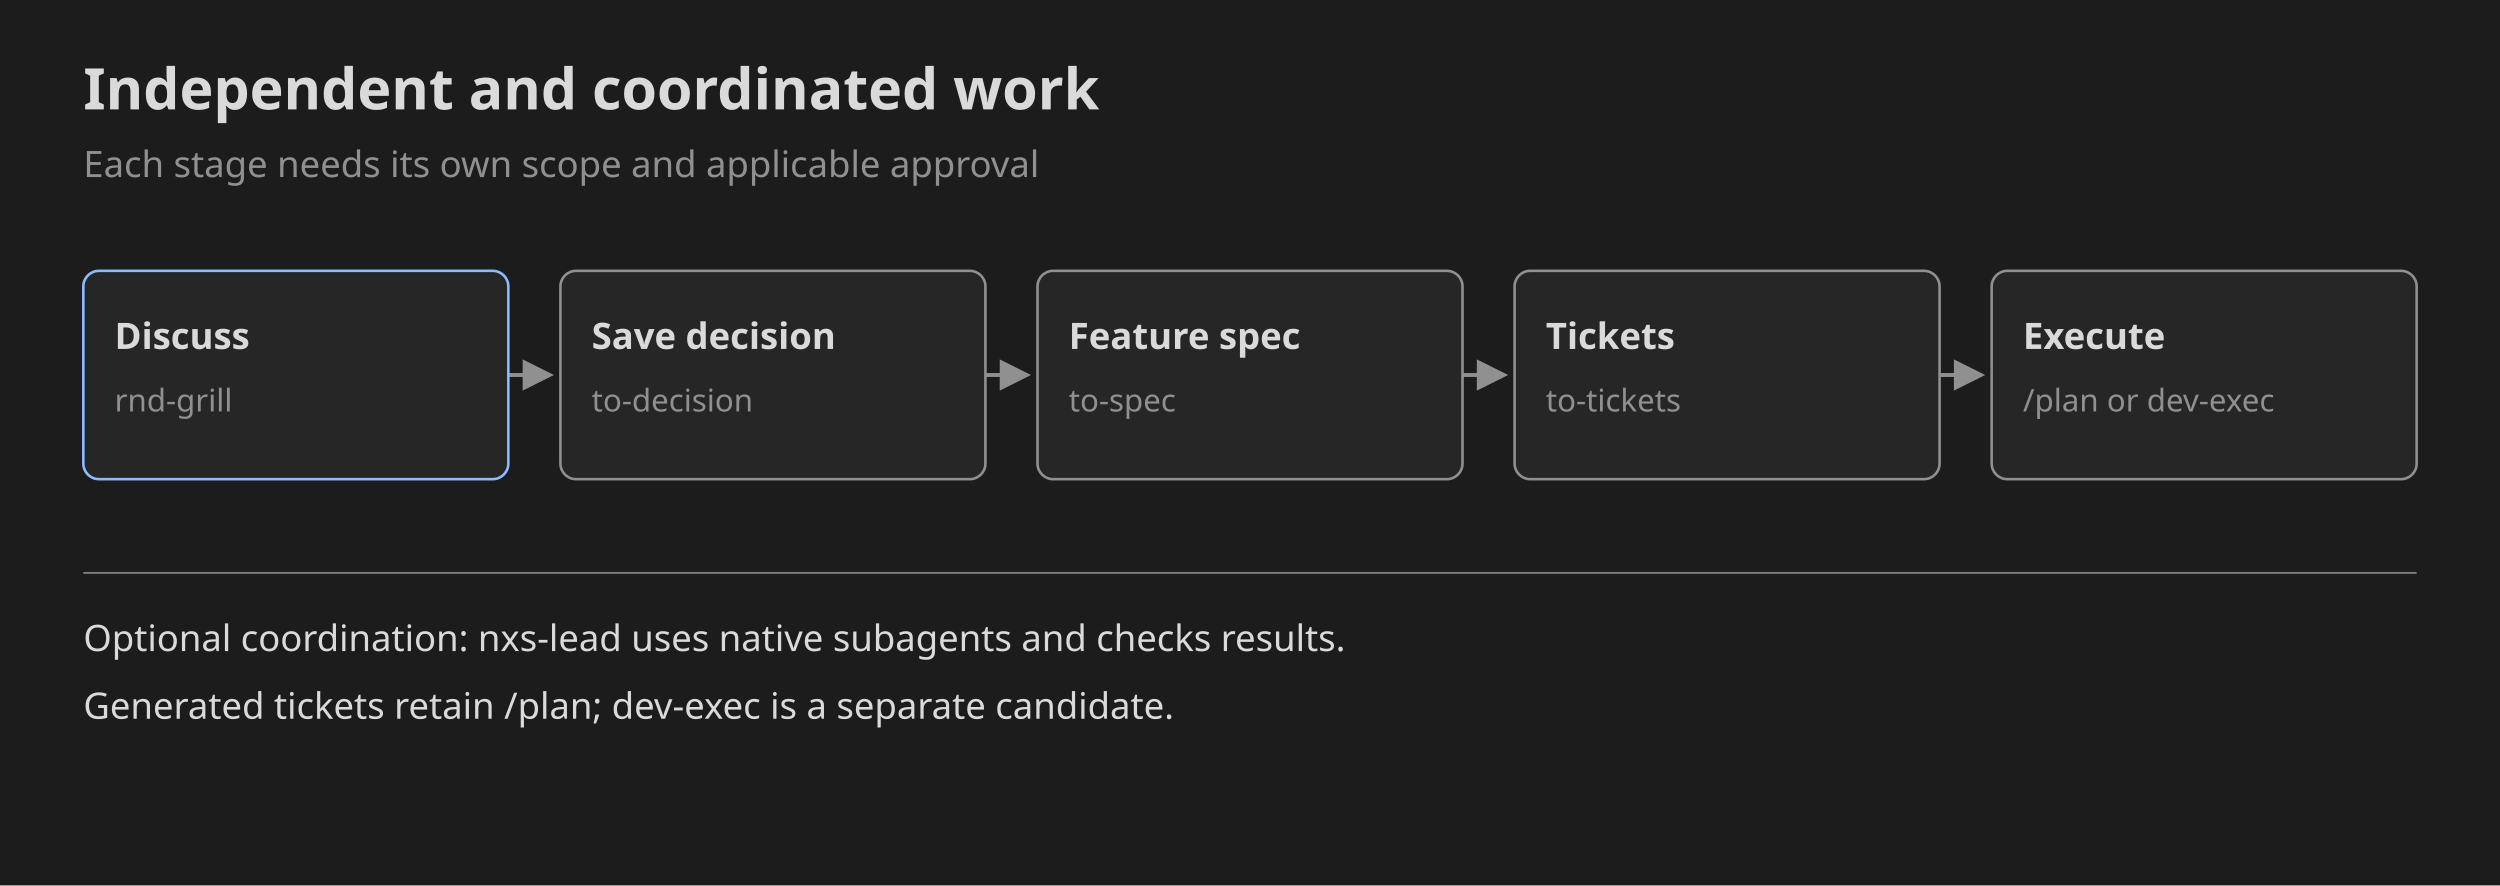
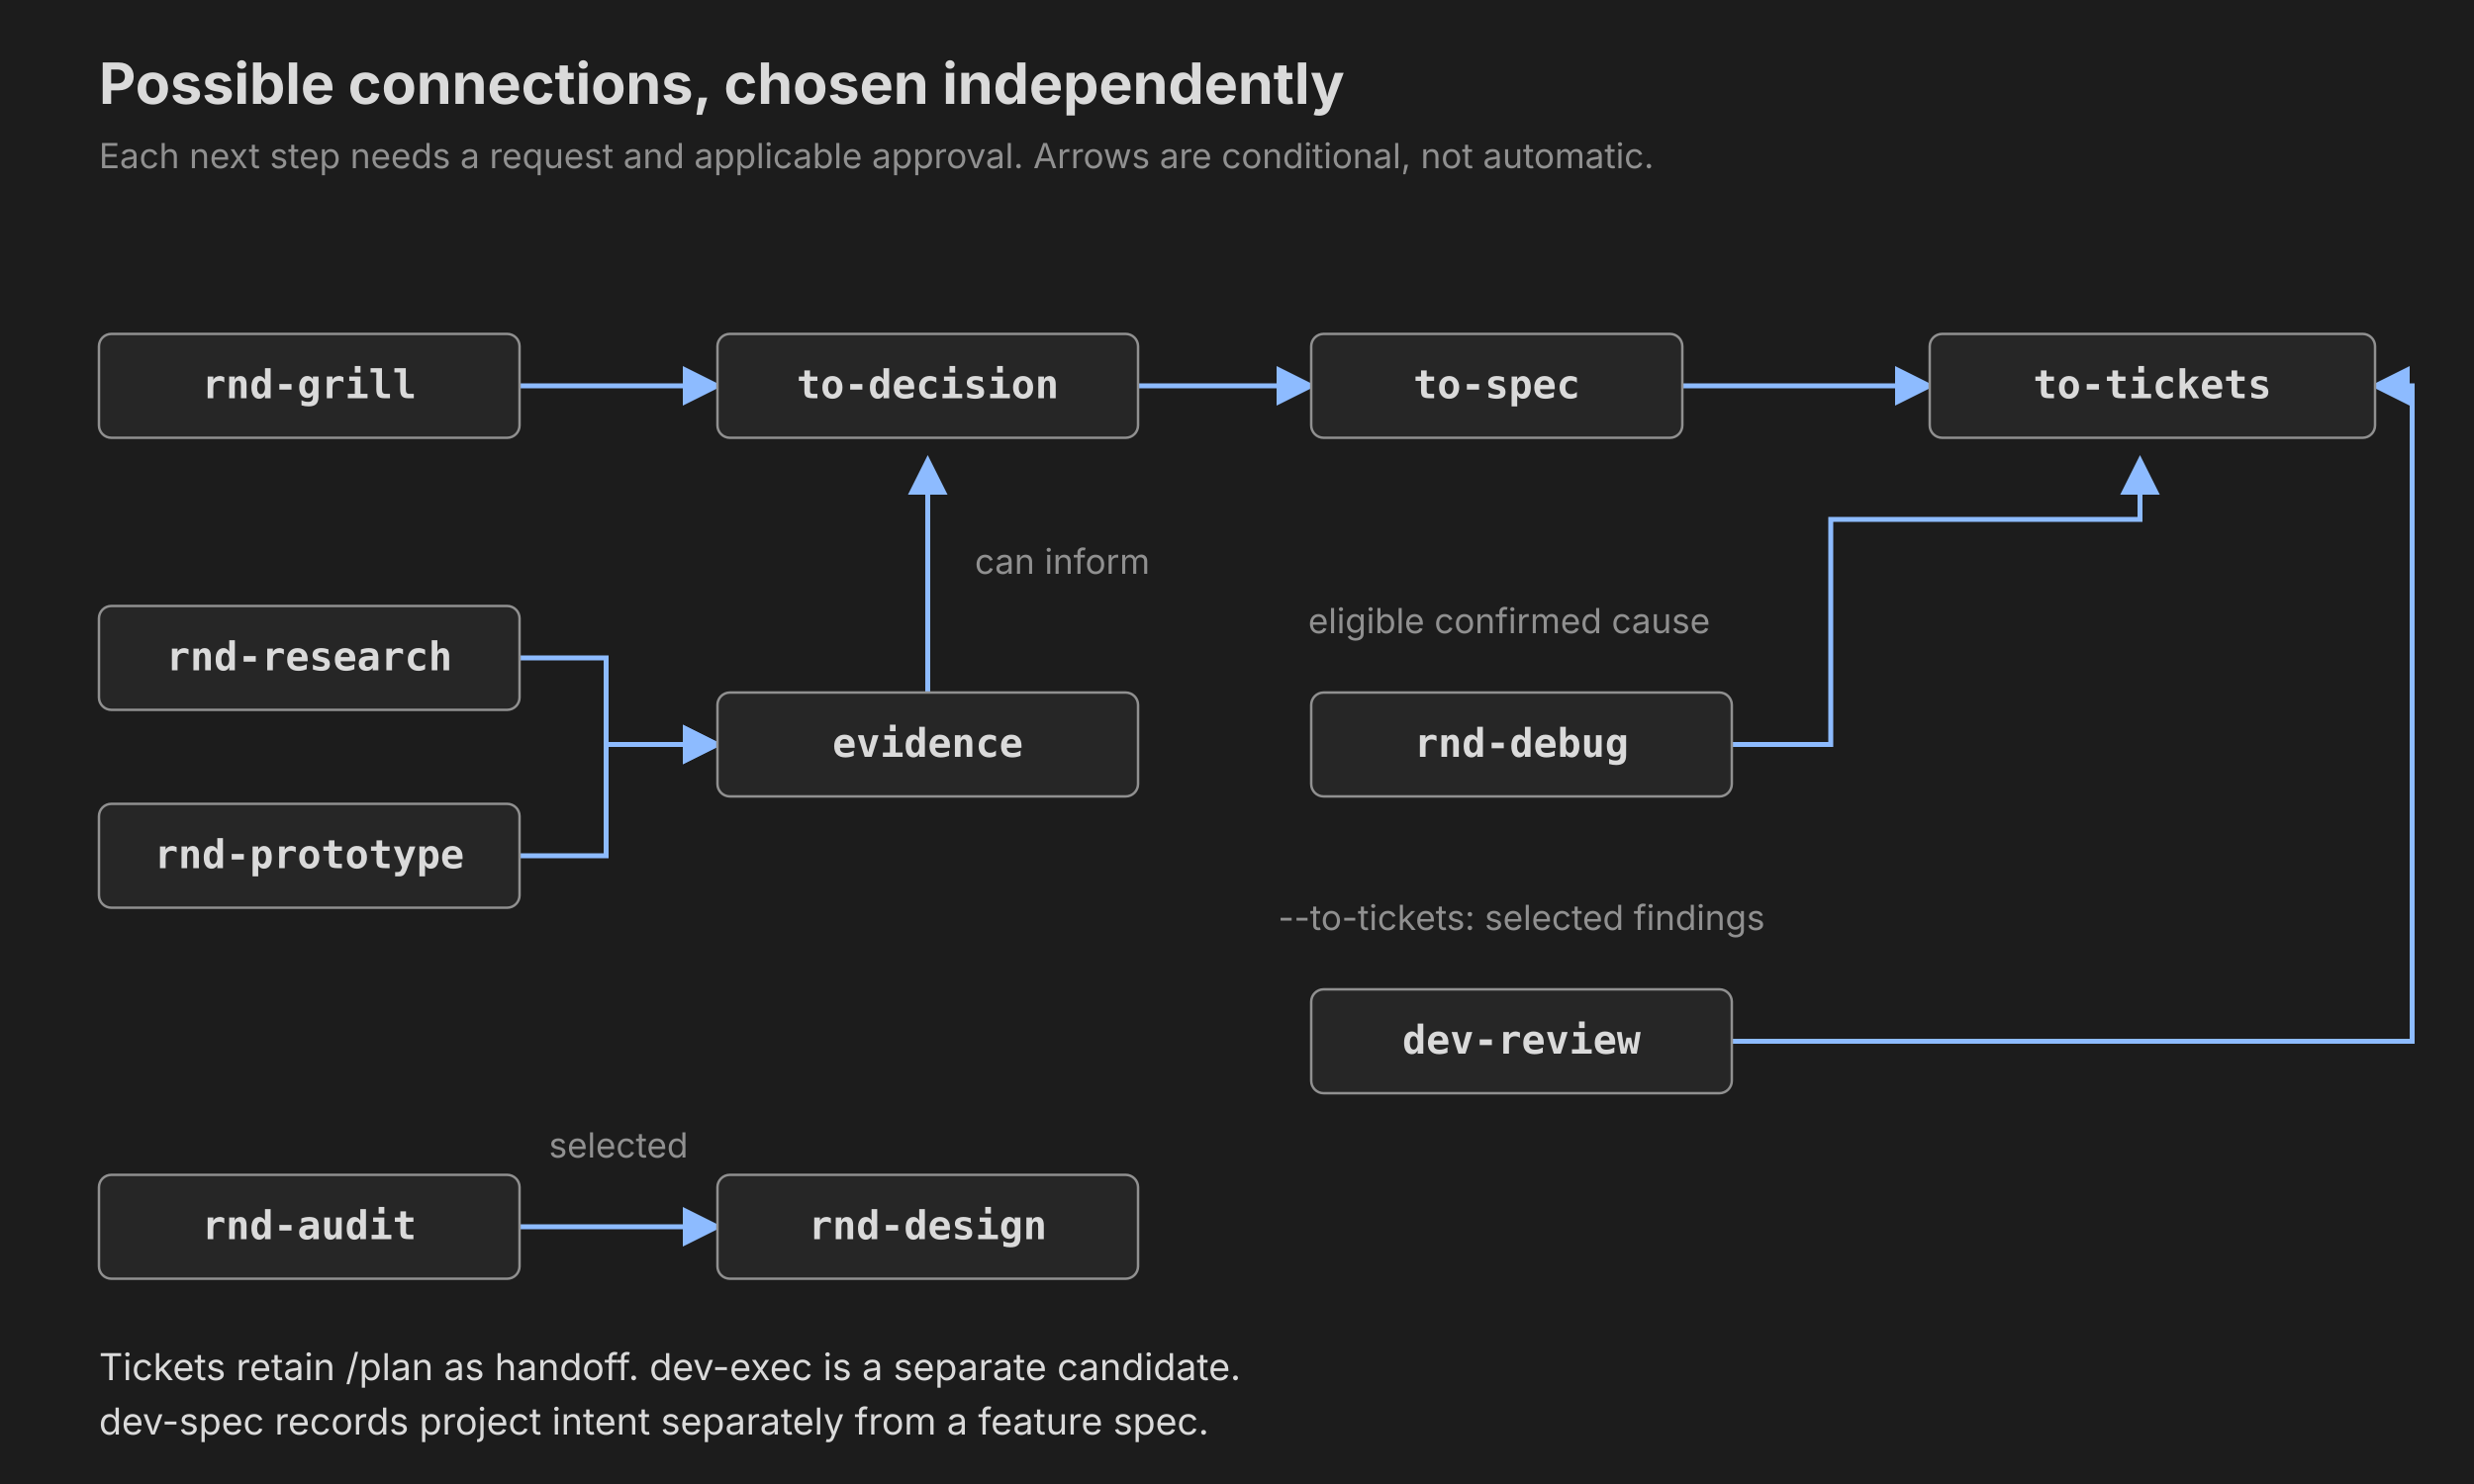
- <svg xmlns="http://www.w3.org/2000/svg" viewBox="0 0 960 340" role="img" aria-labelledby="nxs-workflow-dark-title nxs-workflow-dark-desc">
+ <svg xmlns="http://www.w3.org/2000/svg" viewBox="0 0 1000 600" role="img" aria-labelledby="title desc">
  <defs>
-     <marker id="nxs-workflow-dark-arrow" markerWidth="8" markerHeight="8" refX="7" refY="4" orient="auto">
-       <path d="M0 0 L8 4 L0 8 Z" fill="#909090" />
+     <marker id="arrow" markerWidth="8" markerHeight="8" refX="7" refY="4" orient="auto">
+       <path d="M0 0 L8 4 L0 8 Z" fill="#8dbbff" />
    </marker>
  </defs>
-   <rect width="960" height="340" fill="#1c1c1c" />
-   <text x="32" y="42" fill="#dadada" font-family="system-ui, sans-serif" font-size="22" font-weight="600">Independent and coordinated work</text>
-   <text x="32" y="68" fill="#909090" font-family="system-ui, sans-serif" font-size="14">Each stage needs its own scope and applicable approval</text>
-   <path d="M 195.2 144 H 211.2" stroke="#909090" stroke-width="1.5" fill="none" marker-end="url(#nxs-workflow-dark-arrow)" />
-   <path d="M 378.4 144 H 394.4" stroke="#909090" stroke-width="1.5" fill="none" marker-end="url(#nxs-workflow-dark-arrow)" />
-   <path d="M 561.6 144 H 577.6" stroke="#909090" stroke-width="1.5" fill="none" marker-end="url(#nxs-workflow-dark-arrow)" />
-   <path d="M 744.8 144 H 760.8" stroke="#909090" stroke-width="1.5" fill="none" marker-end="url(#nxs-workflow-dark-arrow)" />
-   <rect x="32" y="104" width="163.2" height="80" rx="6" fill="#262626" stroke="#8dbbff" />
-   <text x="44" y="134" fill="#dadada" font-family="system-ui, sans-serif" font-size="14" font-weight="600">Discuss</text>
-   <text x="44" y="158" fill="#909090" font-family="system-ui, sans-serif" font-size="12">rnd-grill</text>
-   <rect x="215.2" y="104" width="163.2" height="80" rx="6" fill="#262626" stroke="#909090" />
-   <text x="227.2" y="134" fill="#dadada" font-family="system-ui, sans-serif" font-size="14" font-weight="600">Save decision</text>
-   <text x="227.2" y="158" fill="#909090" font-family="system-ui, sans-serif" font-size="12">to-decision</text>
-   <rect x="398.4" y="104" width="163.2" height="80" rx="6" fill="#262626" stroke="#909090" />
-   <text x="410.4" y="134" fill="#dadada" font-family="system-ui, sans-serif" font-size="14" font-weight="600">Feature spec</text>
-   <text x="410.4" y="158" fill="#909090" font-family="system-ui, sans-serif" font-size="12">to-spec</text>
-   <rect x="581.6" y="104" width="163.2" height="80" rx="6" fill="#262626" stroke="#909090" />
-   <text x="593.6" y="134" fill="#dadada" font-family="system-ui, sans-serif" font-size="14" font-weight="600">Tickets</text>
-   <text x="593.6" y="158" fill="#909090" font-family="system-ui, sans-serif" font-size="12">to-tickets</text>
-   <rect x="764.8" y="104" width="163.2" height="80" rx="6" fill="#262626" stroke="#909090" />
-   <text x="776.8" y="134" fill="#dadada" font-family="system-ui, sans-serif" font-size="14" font-weight="600">Execute</text>
-   <text x="776.8" y="158" fill="#909090" font-family="system-ui, sans-serif" font-size="12">/plan or dev-exec</text>
-   <path d="M32 220 H928" stroke="#909090" stroke-width="0.6" />
-   <text x="32" y="250" fill="#dadada" font-family="system-ui, sans-serif" font-size="14">Optional coordination: nxs-lead uses native subagents and checks results.</text>
-   <text x="32" y="276" fill="#dadada" font-family="system-ui, sans-serif" font-size="14">Generated tickets retain /plan; dev-exec is a separate candidate.</text>
+   <style>text{font-family:system-ui,-apple-system,sans-serif;fill:#dadada}.title{font-size:23px;font-weight:700}.node{font-family:ui-monospace,SFMono-Regular,monospace;font-size:16px;font-weight:600}.label{font-size:14px;fill:#909090}.note{font-size:15px}</style>
+   <rect width="1000" height="600" fill="#1c1c1c" />
+   <text x="40" y="42" class="title">Possible connections, chosen independently</text>
+   <text x="40" y="68" class="label">Each next step needs a request and applicable approval. Arrows are conditional, not automatic.</text>
+   <path d="M210 156 H290" fill="none" stroke="#8dbbff" stroke-width="2" marker-end="url(#arrow)" />
+   <path d="M460 156 H530" fill="none" stroke="#8dbbff" stroke-width="2" marker-end="url(#arrow)" />
+   <path d="M680 156 H780" fill="none" stroke="#8dbbff" stroke-width="2" marker-end="url(#arrow)" />
+   <path d="M210 266 H245 V301 H290" fill="none" stroke="#8dbbff" stroke-width="2" marker-end="url(#arrow)" />
+   <path d="M210 346 H245 V301 H290" fill="none" stroke="#8dbbff" stroke-width="2" marker-end="url(#arrow)" />
+   <path d="M375 280 V186" fill="none" stroke="#8dbbff" stroke-width="2" marker-end="url(#arrow)" />
+   <path d="M700 301 H740 V210 H865 V186" fill="none" stroke="#8dbbff" stroke-width="2" marker-end="url(#arrow)" />
+   <path d="M700 421 H975 V156 H960" fill="none" stroke="#8dbbff" stroke-width="2" marker-end="url(#arrow)" />
+   <path d="M210 496 H290" fill="none" stroke="#8dbbff" stroke-width="2" marker-end="url(#arrow)" />
+   <rect x="40" y="135" width="170" height="42" rx="5" fill="#262626" stroke="#909090" />
+   <text x="125.0" y="161" text-anchor="middle" class="node">rnd-grill</text>
+   <rect x="290" y="135" width="170" height="42" rx="5" fill="#262626" stroke="#909090" />
+   <text x="375.0" y="161" text-anchor="middle" class="node">to-decision</text>
+   <rect x="530" y="135" width="150" height="42" rx="5" fill="#262626" stroke="#909090" />
+   <text x="605.0" y="161" text-anchor="middle" class="node">to-spec</text>
+   <rect x="780" y="135" width="180" height="42" rx="5" fill="#262626" stroke="#909090" />
+   <text x="870.0" y="161" text-anchor="middle" class="node">to-tickets</text>
+   <rect x="40" y="245" width="170" height="42" rx="5" fill="#262626" stroke="#909090" />
+   <text x="125.0" y="271" text-anchor="middle" class="node">rnd-research</text>
+   <rect x="40" y="325" width="170" height="42" rx="5" fill="#262626" stroke="#909090" />
+   <text x="125.0" y="351" text-anchor="middle" class="node">rnd-prototype</text>
+   <rect x="290" y="280" width="170" height="42" rx="5" fill="#262626" stroke="#909090" />
+   <text x="375.0" y="306" text-anchor="middle" class="node">evidence</text>
+   <rect x="530" y="280" width="170" height="42" rx="5" fill="#262626" stroke="#909090" />
+   <text x="615.0" y="306" text-anchor="middle" class="node">rnd-debug</text>
+   <rect x="530" y="400" width="170" height="42" rx="5" fill="#262626" stroke="#909090" />
+   <text x="615.0" y="426" text-anchor="middle" class="node">dev-review</text>
+   <rect x="40" y="475" width="170" height="42" rx="5" fill="#262626" stroke="#909090" />
+   <text x="125.0" y="501" text-anchor="middle" class="node">rnd-audit</text>
+   <rect x="290" y="475" width="170" height="42" rx="5" fill="#262626" stroke="#909090" />
+   <text x="375.0" y="501" text-anchor="middle" class="node">rnd-design</text>
+   <text x="394" y="232" class="label">can inform</text>
+   <text x="610" y="256" text-anchor="middle" class="label">eligible confirmed cause</text>
+   <text x="615" y="376" text-anchor="middle" class="label">--to-tickets: selected findings</text>
+   <text x="250" y="468" text-anchor="middle" class="label">selected</text>
+   <text x="40" y="558" class="note">Tickets retain /plan as handoff. dev-exec is a separate candidate.</text>
+   <text x="40" y="580" class="note">dev-spec records project intent separately from a feature spec.</text>
</svg>
